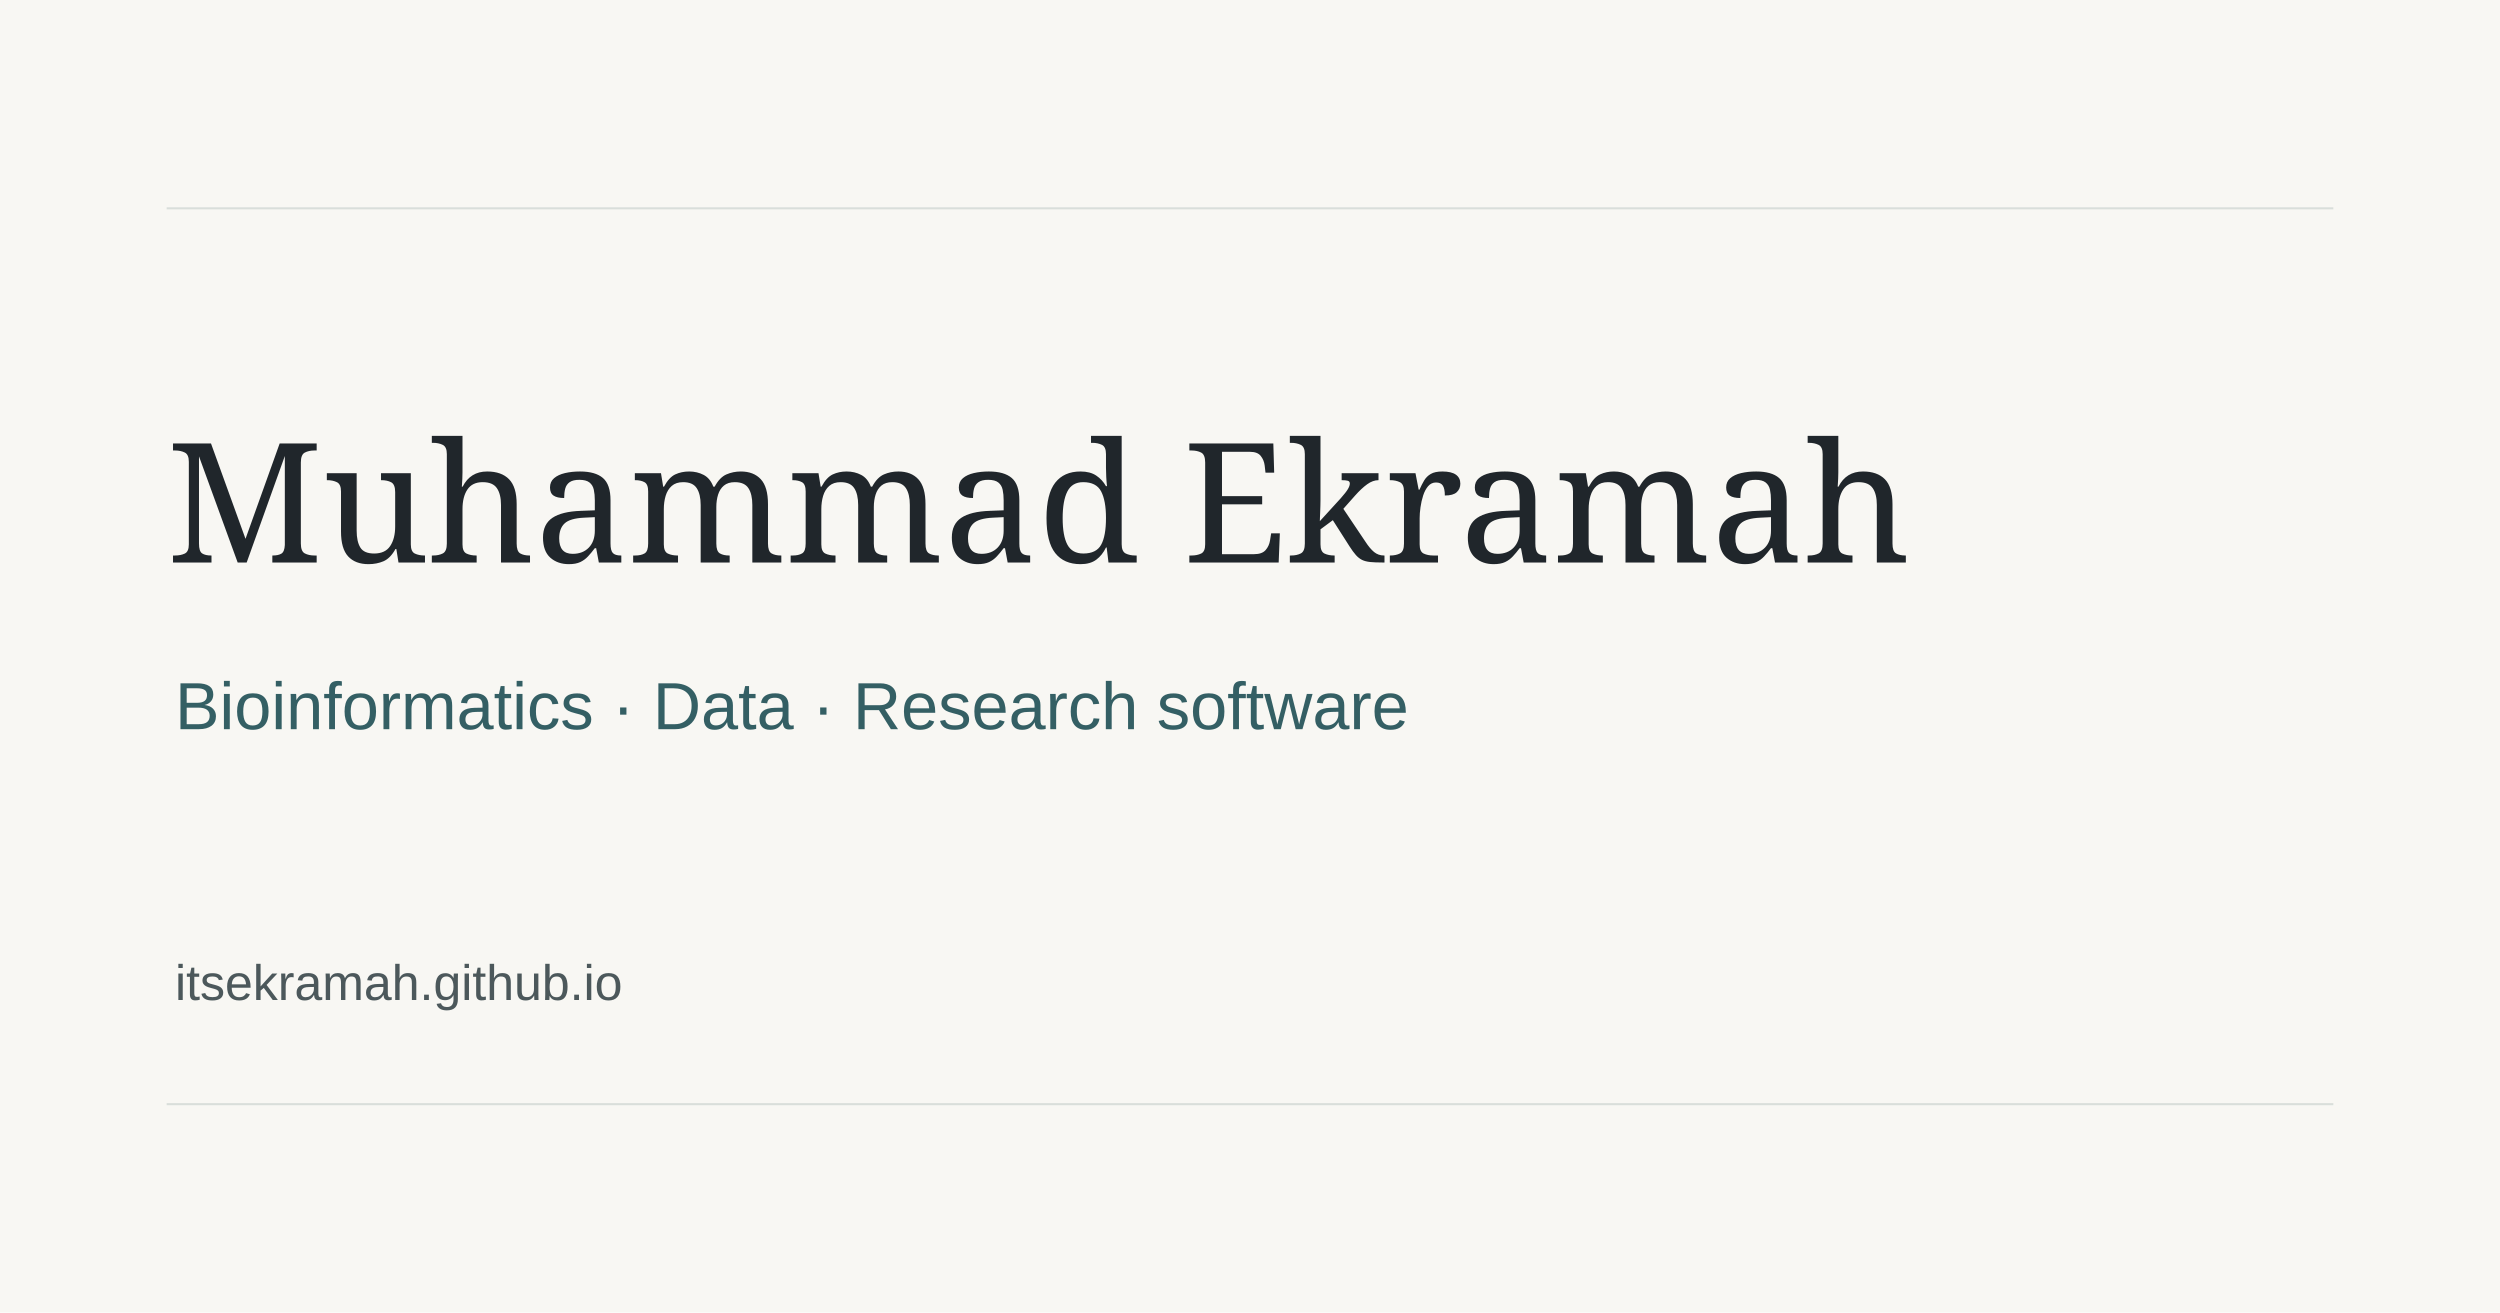
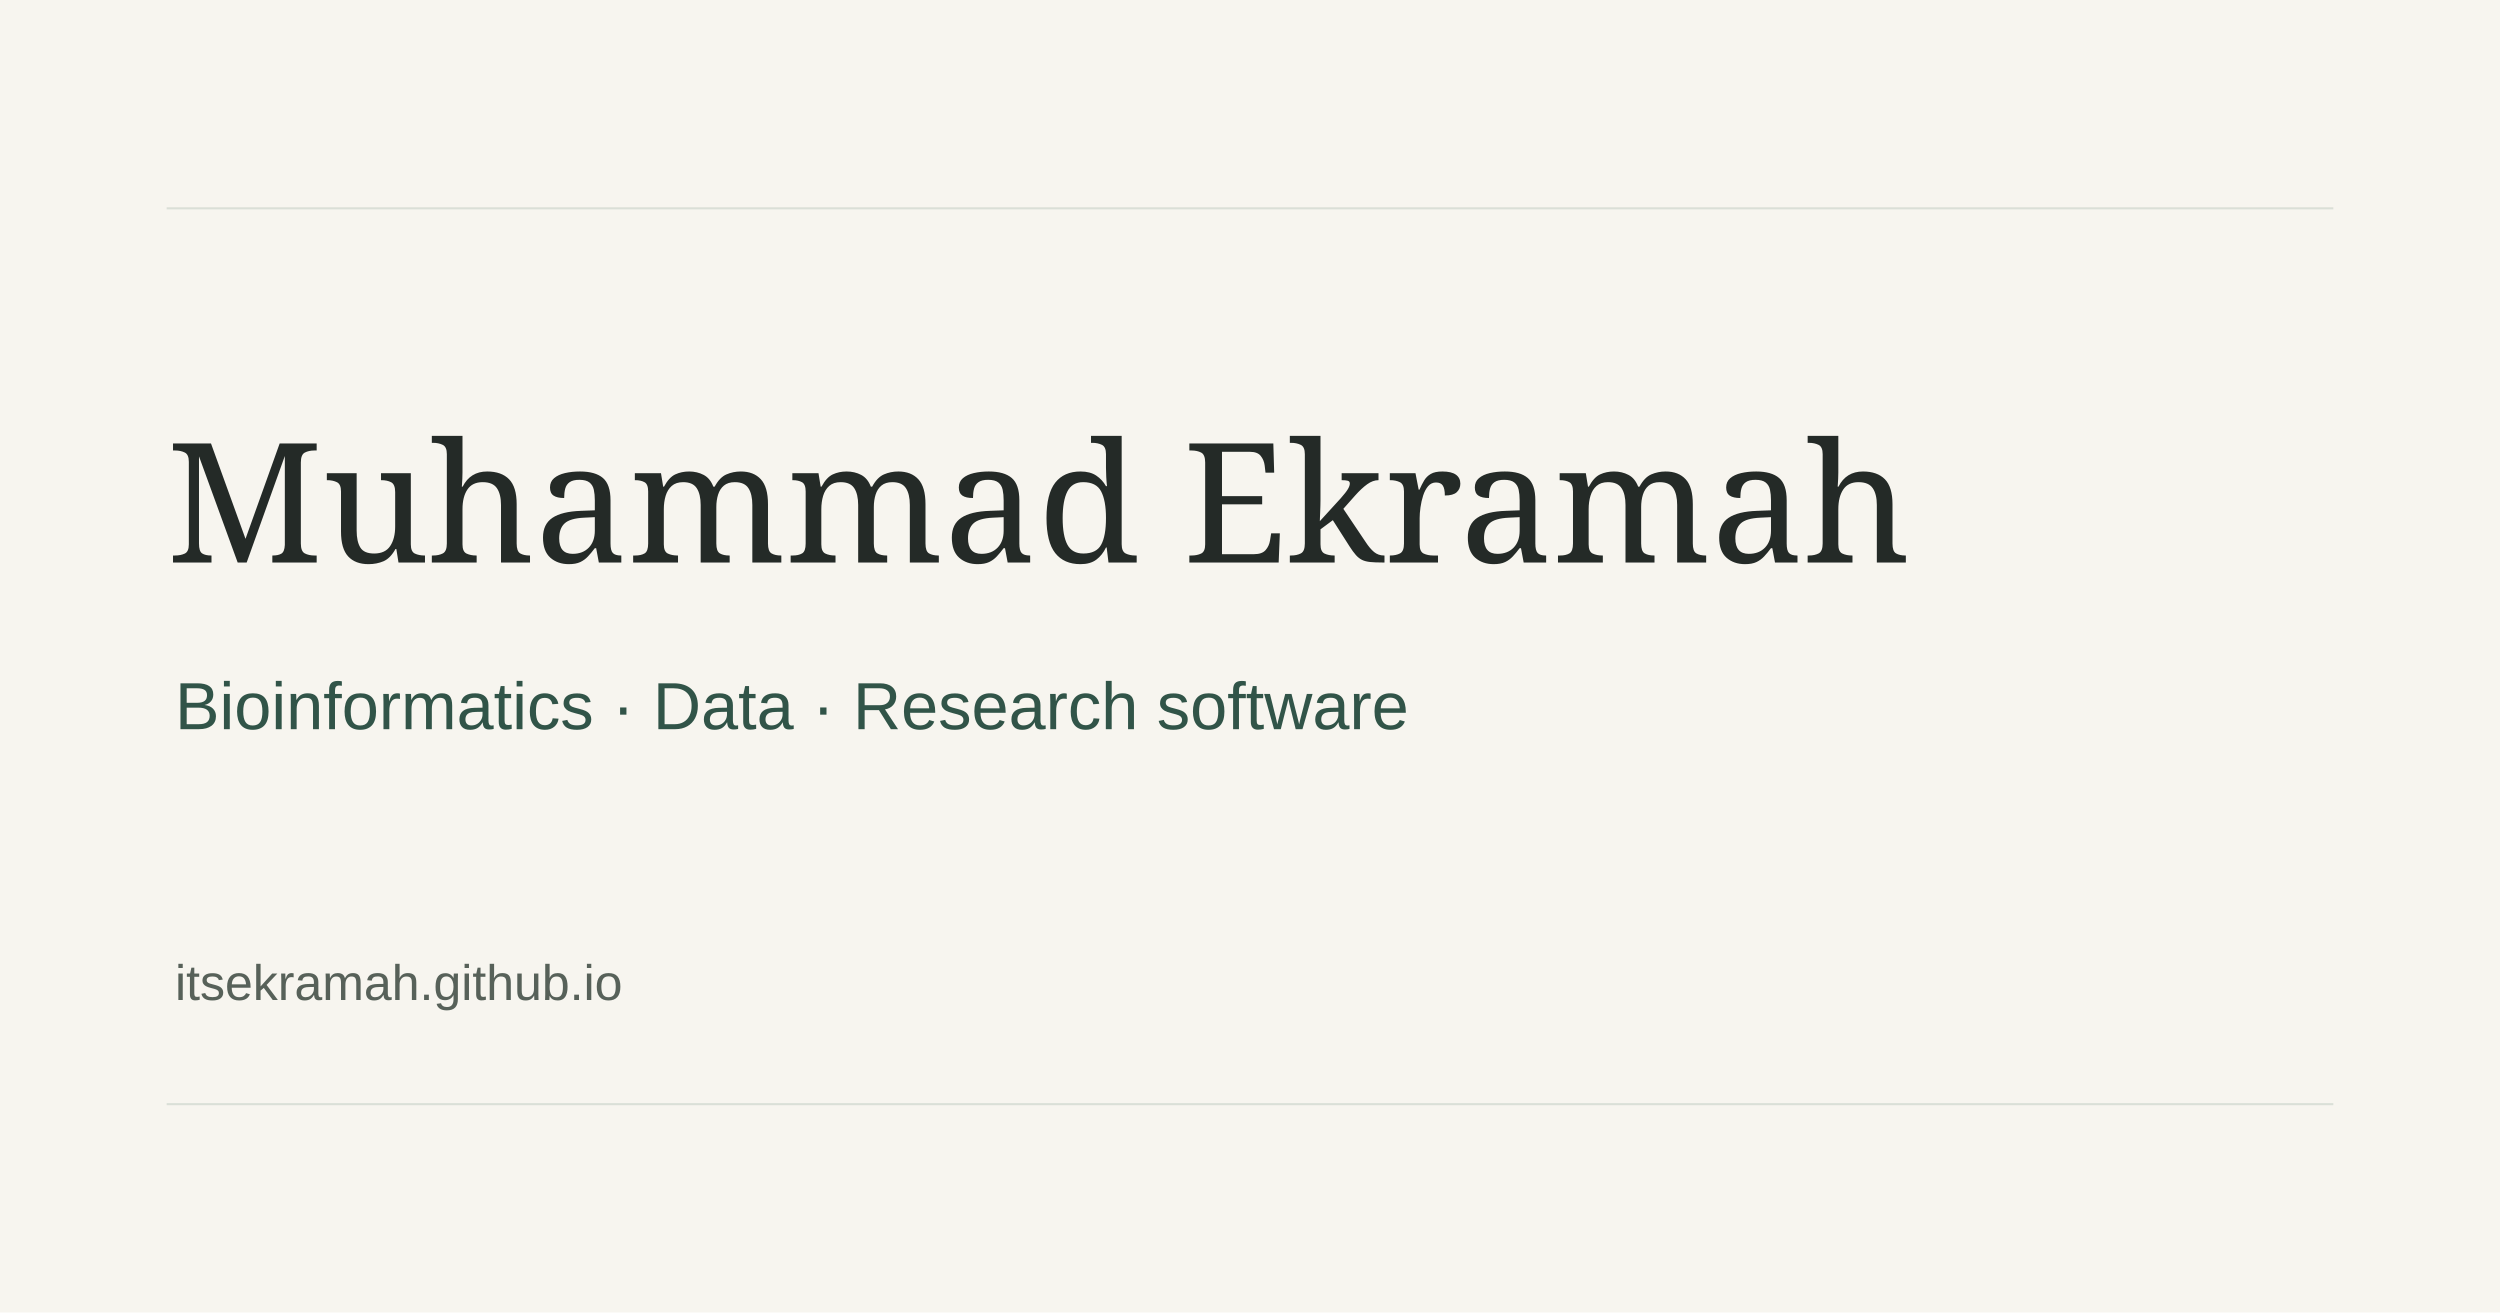
<svg xmlns="http://www.w3.org/2000/svg" width="1200" height="630" viewBox="0 0 1200 630">
-   <rect width="1200" height="630" fill="#F8F7F3" />
-   <path d="M80 100h1040M80 530h1040" stroke="#D9DEDA" />
-   <text x="80" y="270" fill="#20262B" font-family="Georgia,serif" font-size="80">Muhammad Ekramah</text>
-   <text x="84" y="350" fill="#345F64" font-family="Arial,sans-serif" font-size="32">Bioinformatics · Data · Research software</text>
-   <text x="84" y="480" fill="#4C585B" font-family="Arial,sans-serif" font-size="24">itsekramah.github.io</text>
+   <rect width="1200" height="630" fill="#F7F5EF" />
+   <path d="M80 100h1040M80 530h1040" stroke="#DADFD7" />
+   <text x="80" y="270" fill="#242A27" font-family="Georgia,serif" font-size="80">Muhammad Ekramah</text>
+   <text x="84" y="350" fill="#315448" font-family="Arial,sans-serif" font-size="32">Bioinformatics · Data · Research software</text>
+   <text x="84" y="480" fill="#576159" font-family="Arial,sans-serif" font-size="24">itsekramah.github.io</text>
</svg>
